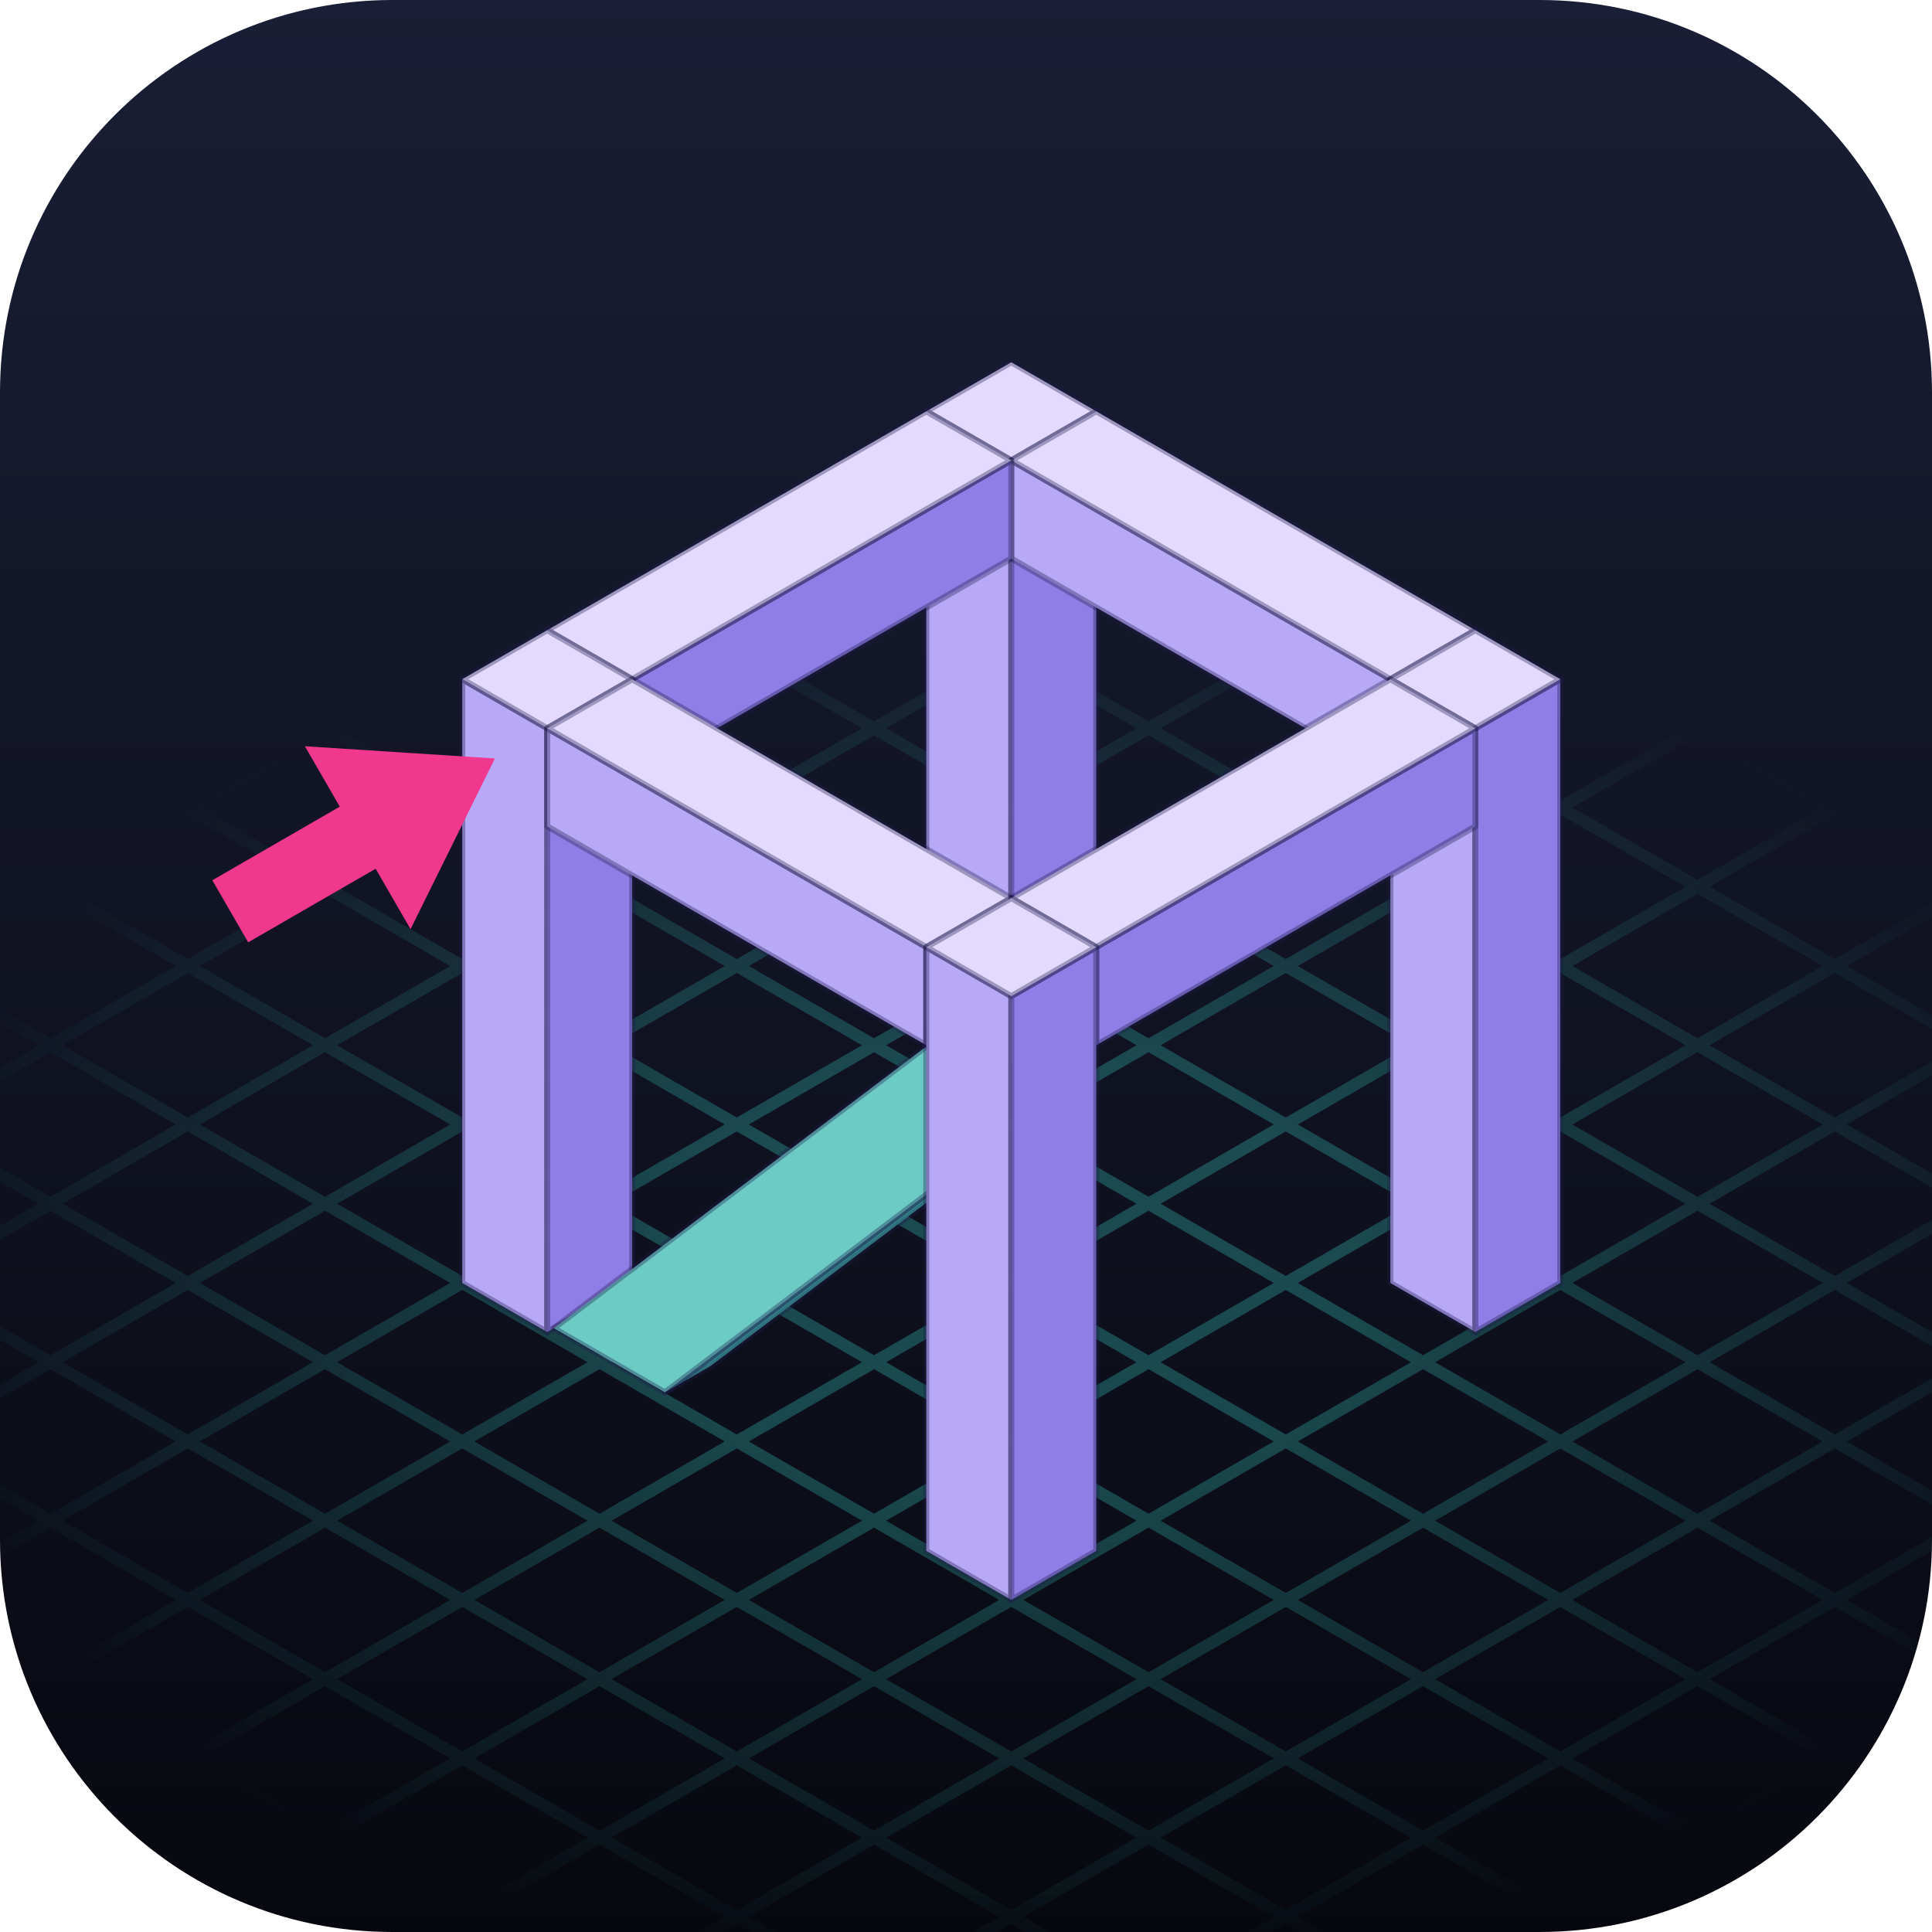
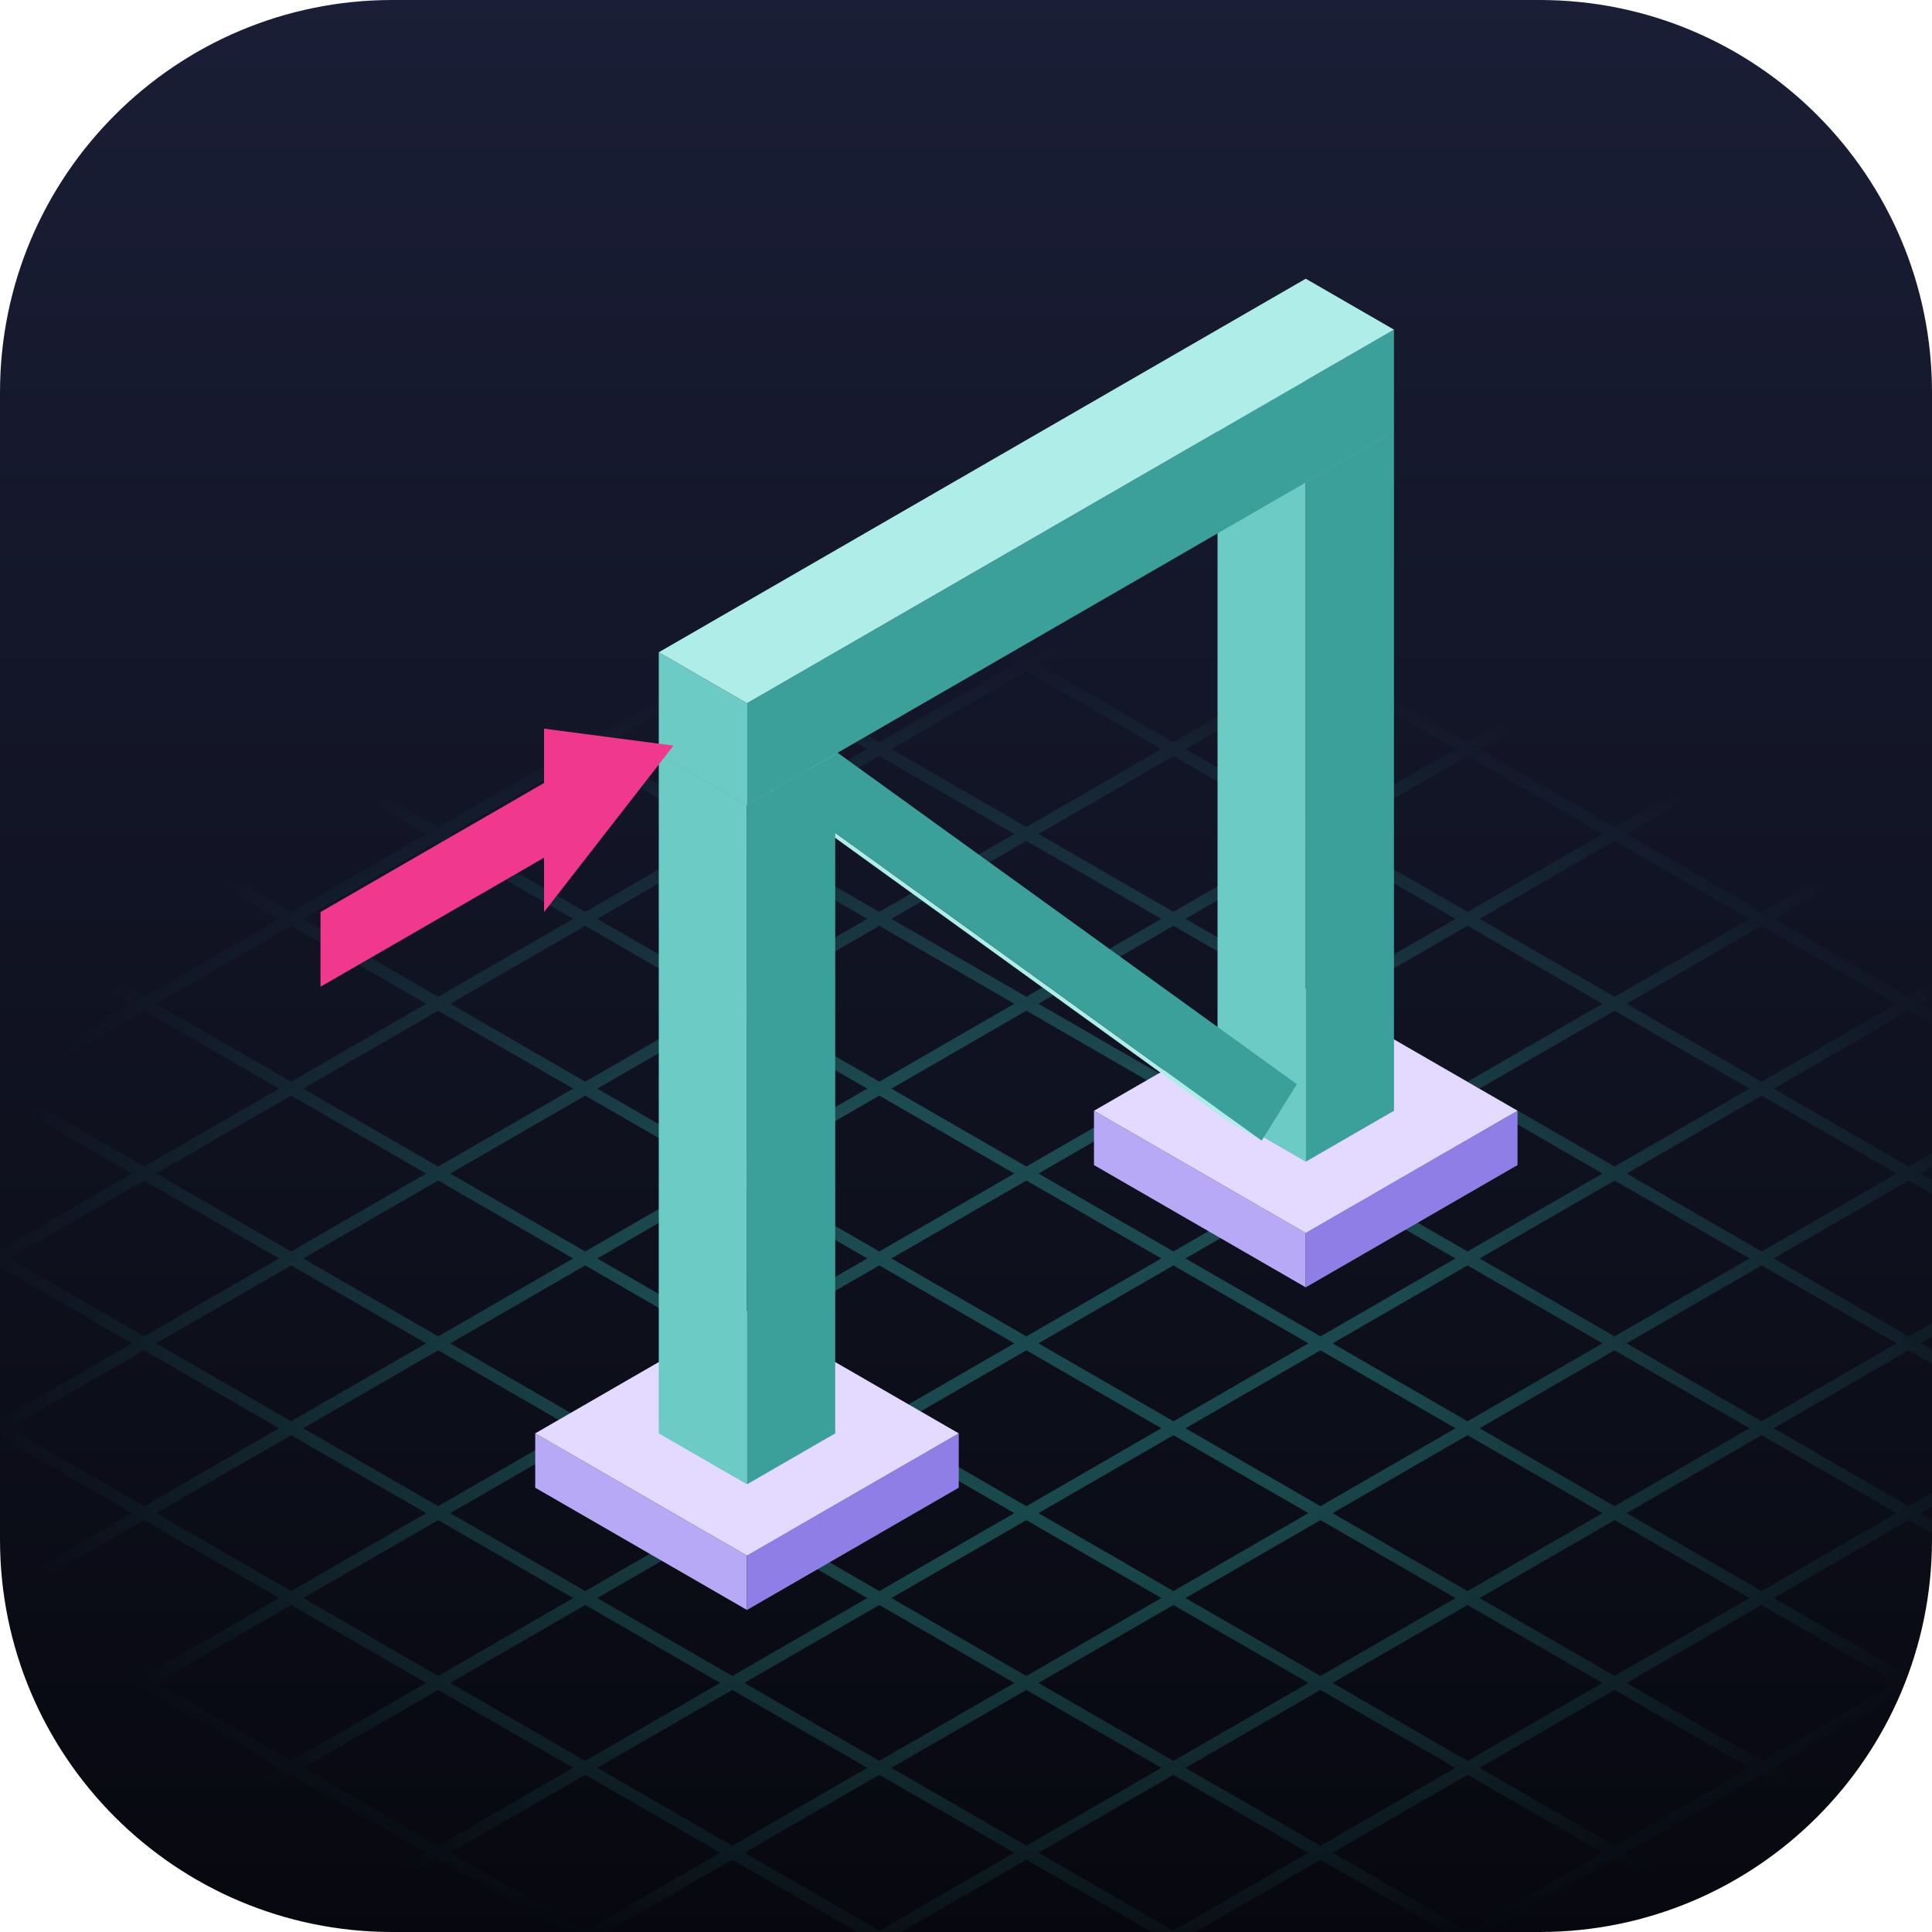
<svg xmlns="http://www.w3.org/2000/svg" viewBox="0 0 256 256" width="256" height="256" role="img" aria-label="StruTrix Studio">
  <defs>
    <linearGradient id="plate" x1="0" y1="0" x2="0" y2="1">
      <stop offset="0" stop-color="#1A1E36" />
      <stop offset="1" stop-color="#07080F" />
    </linearGradient>
    <clipPath id="plateClip">
      <rect width="256" height="256" rx="52" ry="52" />
    </clipPath>
-     <radialGradient id="gridFade" gradientUnits="userSpaceOnUse" cx="0" cy="0" r="1" gradientTransform="translate(134 170) scale(150 92)">
-       <stop offset="0.3" stop-color="#FFFFFF" stop-opacity="1" />
+     <radialGradient id="gridFade" gradientUnits="userSpaceOnUse" cx="0" cy="0" r="1" gradientTransform="translate(136 175.75) scale(140 90)">
+       <stop offset="0.35" stop-color="#FFFFFF" stop-opacity="1" />
      <stop offset="1" stop-color="#FFFFFF" stop-opacity="0" />
    </radialGradient>
-     <mask id="gridMask" maskUnits="userSpaceOnUse" x="-80" y="-80" width="420" height="420">
-       <rect x="-80" y="-80" width="420" height="420" fill="url(#gridFade)" />
+     <mask id="gridMask" maskUnits="userSpaceOnUse" x="-80" y="-80" width="416" height="416">
+       <rect x="-80" y="-80" width="416" height="416" fill="url(#gridFade)" />
    </mask>
  </defs>
  <rect width="256" height="256" rx="52" ry="52" fill="url(#plate)" />
  <g clip-path="url(#plateClip)">
-     <path d="M137.46,0 L-174.31,180 M130.54,0 L442.31,180 M155.65,10.5 L-156.12,190.5 M112.35,10.5 L424.12,190.5 M173.84,21 L-137.93,201 M94.16,21 L405.93,201 M192.02,31.5 L-119.75,211.5 M75.98,31.5 L387.75,211.5 M210.21,42 L-101.56,222 M57.79,42 L369.56,222 M228.4,52.5 L-83.37,232.5 M39.6,52.5 L351.37,232.5 M246.58,63 L-65.19,243 M21.42,63 L333.19,243 M264.77,73.5 L-47,253.5 M3.23,73.5 L315,253.5 M282.96,84 L-28.81,264 M-14.96,84 L296.81,264 M301.14,94.5 L-10.63,274.5 M-33.14,94.5 L278.63,274.5 M319.33,105 L7.56,285 M-51.33,105 L260.44,285 M337.52,115.5 L25.75,295.5 M-69.52,115.5 L242.25,295.5 M355.7,126 L43.93,306 M-87.7,126 L224.07,306 M373.89,136.5 L62.12,316.5 M-105.89,136.5 L205.88,316.5 M392.08,147 L80.31,327 M-124.08,147 L187.69,327 M410.26,157.5 L98.49,337.5 M-142.26,157.5 L169.51,337.5 M428.45,168 L116.68,348 M-160.45,168 L151.32,348" fill="none" stroke="#39D5C9" stroke-width="1.6" opacity="0.3" mask="url(#gridMask)" />
+     <path d="M155.49,9.25 L-156.28,189.25 M116.52,9.25 L428.28,189.25 M174.97,20.5 L-136.79,200.5 M97.03,20.5 L408.79,200.5 M194.46,31.75 L-117.31,211.75 M77.55,31.75 L389.31,211.75 M213.94,43 L-97.82,223 M58.06,43 L369.82,223 M233.43,54.25 L-78.34,234.25 M38.58,54.25 L350.34,234.25 M252.91,65.5 L-58.85,245.5 M19.09,65.5 L330.85,245.5 M272.4,76.75 L-39.37,256.75 M-0.4,76.75 L311.37,256.75 M291.88,88 L-19.88,268 M-19.88,88 L291.88,268 M311.37,99.25 L-0.4,279.25 M-39.37,99.25 L272.4,279.25 M330.85,110.5 L19.09,290.5 M-58.85,110.5 L252.91,290.5 M350.34,121.75 L38.58,301.75 M-78.34,121.75 L233.43,301.75 M369.82,133 L58.06,313 M-97.82,133 L213.94,313 M389.31,144.25 L77.55,324.25 M-117.31,144.25 L194.46,324.25 M408.79,155.5 L97.03,335.5 M-136.79,155.5 L174.97,335.5" stroke="#39D5C9" stroke-width="1.6" fill="none" opacity="0.3" mask="url(#gridMask)" />
  </g>
-   <polygon points="122.74,134.5 134,141 134,61 122.74,54.5" fill="#B8A9F6" stroke="rgba(30,27,75,0.35)" stroke-width="0.8" stroke-linejoin="round" />
-   <polygon points="145.26,134.5 134,141 134,61 145.26,54.5" fill="#8F7EE6" stroke="rgba(30,27,75,0.35)" stroke-width="0.8" stroke-linejoin="round" />
-   <polygon points="134,48 145.26,54.5 134,61 122.74,54.5" fill="#E4DAFF" stroke="rgba(30,27,75,0.35)" stroke-width="0.8" stroke-linejoin="round" />
-   <polygon points="134,74 184.23,103 184.23,90 134,61" fill="#B8A9F6" stroke="rgba(30,27,75,0.35)" stroke-width="0.8" stroke-linejoin="round" />
-   <polygon points="195.49,96.5 184.23,103 184.23,90 195.49,83.5" fill="#8F7EE6" stroke="rgba(30,27,75,0.35)" stroke-width="0.8" stroke-linejoin="round" />
-   <polygon points="145.26,54.5 195.49,83.5 184.23,90 134,61" fill="#E4DAFF" stroke="rgba(30,27,75,0.35)" stroke-width="0.8" stroke-linejoin="round" />
-   <polygon points="72.51,96.5 83.77,103 83.77,90 72.51,83.5" fill="#B8A9F6" stroke="rgba(30,27,75,0.35)" stroke-width="0.8" stroke-linejoin="round" />
-   <polygon points="134,74 83.77,103 83.77,90 134,61" fill="#8F7EE6" stroke="rgba(30,27,75,0.35)" stroke-width="0.8" stroke-linejoin="round" />
-   <polygon points="122.74,54.5 134,61 83.77,90 72.51,83.5" fill="#E4DAFF" stroke="rgba(30,27,75,0.35)" stroke-width="0.8" stroke-linejoin="round" />
-   <polygon points="184.23,170 195.49,176.5 195.49,96.5 184.23,90" fill="#B8A9F6" stroke="rgba(30,27,75,0.35)" stroke-width="0.8" stroke-linejoin="round" />
-   <polygon points="206.75,170 195.49,176.5 195.49,96.5 206.75,90" fill="#8F7EE6" stroke="rgba(30,27,75,0.35)" stroke-width="0.8" stroke-linejoin="round" />
-   <polygon points="195.49,83.5 206.75,90 195.49,96.5 184.23,90" fill="#E4DAFF" stroke="rgba(30,27,75,0.35)" stroke-width="0.8" stroke-linejoin="round" />
-   <polygon points="61.25,170 72.51,176.5 72.51,96.5 61.25,90" fill="#B8A9F6" stroke="rgba(30,27,75,0.35)" stroke-width="0.8" stroke-linejoin="round" />
-   <polygon points="83.77,170 72.51,176.5 72.51,96.5 83.77,90" fill="#8F7EE6" stroke="rgba(30,27,75,0.35)" stroke-width="0.8" stroke-linejoin="round" />
-   <polygon points="72.51,83.5 83.77,90 72.51,96.5 61.25,90" fill="#E4DAFF" stroke="rgba(30,27,75,0.35)" stroke-width="0.8" stroke-linejoin="round" />
-   <polygon points="88.1,184.5 123.61,157.64 129.67,154.14 94.16,181" fill="#3B9F9A" stroke="rgba(30,27,75,0.35)" stroke-width="0.8" stroke-linejoin="round" />
-   <polygon points="73.38,176 88.1,184.5 123.61,157.64 123.61,138" fill="#6CCBC5" stroke="rgba(30,27,75,0.35)" stroke-width="0.8" stroke-linejoin="round" />
-   <polygon points="72.51,109.5 122.74,138.5 122.74,125.5 72.51,96.5" fill="#B8A9F6" stroke="rgba(30,27,75,0.35)" stroke-width="0.8" stroke-linejoin="round" />
-   <polygon points="134,132 122.74,138.5 122.74,125.5 134,119" fill="#8F7EE6" stroke="rgba(30,27,75,0.35)" stroke-width="0.8" stroke-linejoin="round" />
-   <polygon points="83.77,90 134,119 122.74,125.5 72.51,96.5" fill="#E4DAFF" stroke="rgba(30,27,75,0.35)" stroke-width="0.8" stroke-linejoin="round" />
-   <polygon points="134,132 145.26,138.5 145.26,125.5 134,119" fill="#B8A9F6" stroke="rgba(30,27,75,0.35)" stroke-width="0.8" stroke-linejoin="round" />
-   <polygon points="195.49,109.5 145.26,138.5 145.26,125.5 195.49,96.5" fill="#8F7EE6" stroke="rgba(30,27,75,0.35)" stroke-width="0.8" stroke-linejoin="round" />
-   <polygon points="184.23,90 195.49,96.5 145.26,125.5 134,119" fill="#E4DAFF" stroke="rgba(30,27,75,0.35)" stroke-width="0.8" stroke-linejoin="round" />
-   <polygon points="122.74,205.5 134,212 134,132 122.74,125.5" fill="#B8A9F6" stroke="rgba(30,27,75,0.35)" stroke-width="0.8" stroke-linejoin="round" />
-   <polygon points="145.26,205.5 134,212 134,132 145.26,125.5" fill="#8F7EE6" stroke="rgba(30,27,75,0.35)" stroke-width="0.8" stroke-linejoin="round" />
-   <polygon points="134,119 145.26,125.5 134,132 122.74,125.5" fill="#E4DAFF" stroke="rgba(30,27,75,0.35)" stroke-width="0.8" stroke-linejoin="round" />
-   <line x1="30.51" y1="120.75" x2="47.83" y2="110.75" stroke="#F0388F" stroke-width="9.5" />
-   <polygon points="65.58,100.5 54.4,123.12 40.4,98.88" fill="#F0388F" />
+   <path d="M144.96,147.18 L173.02,163.38 L173.02,170.58 L144.96,154.38 Z" fill="#B8A9F6" />
+   <path d="M201.08,147.18 L173.02,163.38 L173.02,170.58 L201.08,154.38 Z" fill="#8F7EE6" />
+   <path d="M173.02,130.98 L201.08,147.18 L173.02,163.38 L144.96,147.18 Z" fill="#E4DAFF" />
+   <path d="M161.33,57.18 L173.02,63.93 L173.02,153.93 L161.33,147.18 Z" fill="#6CCBC5" />
+   <path d="M184.71,57.18 L173.02,63.93 L173.02,153.93 L184.71,147.18 Z" fill="#3B9F9A" />
+   <path d="M173.02,50.43 L184.71,57.18 L173.02,63.93 L161.33,57.18 Z" fill="#AFEDE9" />
+   <path d="M162.51,148.44 L100.16,103.44 L104.83,106.14 L167.18,151.14 Z" fill="#AFEDE9" />
+   <path d="M171.84,143.66 L109.49,98.66 L104.83,106.14 L167.18,151.14 Z" fill="#3B9F9A" />
+   <path d="M70.92,189.93 L98.98,206.13 L98.98,213.33 L70.92,197.13 Z" fill="#B8A9F6" />
+   <path d="M127.04,189.93 L98.98,206.13 L98.98,213.33 L127.04,197.13 Z" fill="#8F7EE6" />
+   <path d="M98.98,173.73 L127.04,189.93 L98.98,206.13 L70.92,189.93 Z" fill="#E4DAFF" />
+   <path d="M87.29,99.93 L98.98,106.68 L98.98,196.68 L87.29,189.93 Z" fill="#6CCBC5" />
+   <path d="M110.67,99.93 L98.98,106.68 L98.98,196.68 L110.67,189.93 Z" fill="#3B9F9A" />
+   <path d="M98.98,93.18 L110.67,99.93 L98.98,106.68 L87.29,99.93 Z" fill="#AFEDE9" />
+   <path d="M87.29,86.43 L98.98,93.18 L98.98,106.68 L87.29,99.93 Z" fill="#6CCBC5" />
+   <path d="M184.71,43.68 L98.98,93.18 L98.98,106.68 L184.71,57.18 Z" fill="#3B9F9A" />
+   <path d="M173.02,36.93 L184.71,43.68 L98.98,93.18 L87.29,86.43 Z" fill="#AFEDE9" />
+   <path d="M42.47,120.85 L72.09,103.75 L72.09,96.55 L89.24,98.8 L72.09,120.85 L72.09,113.65 L42.47,130.75 Z" fill="#F0388F" />
</svg>
